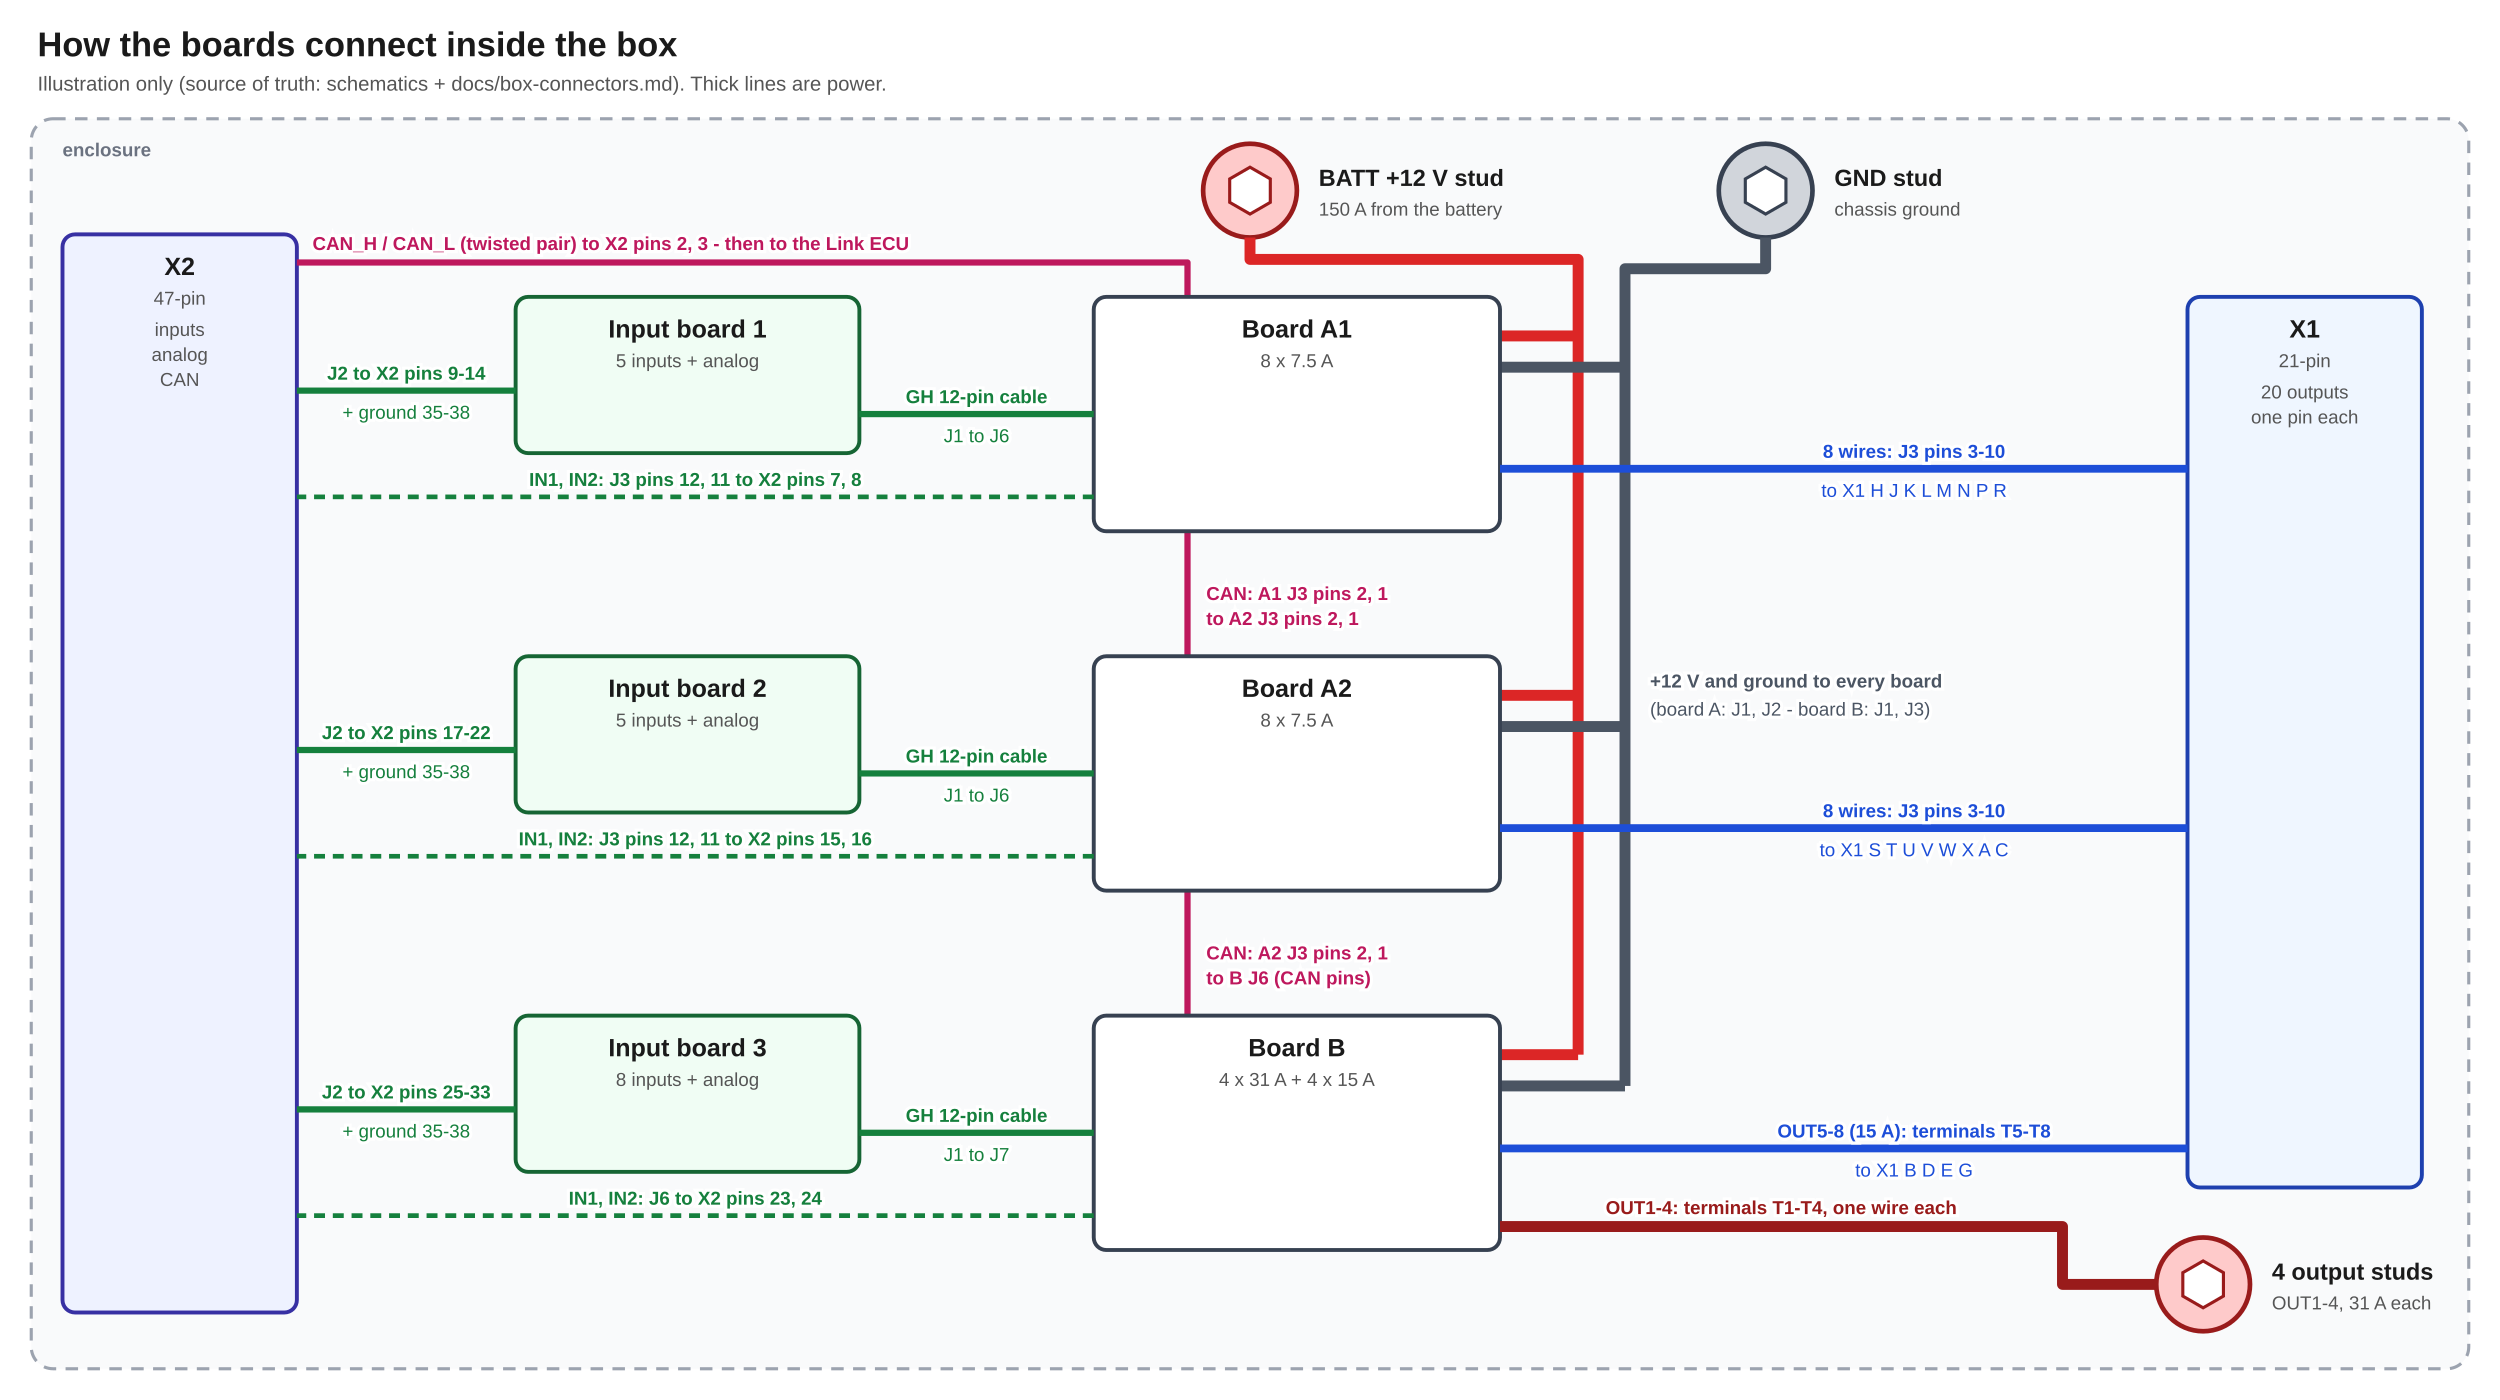
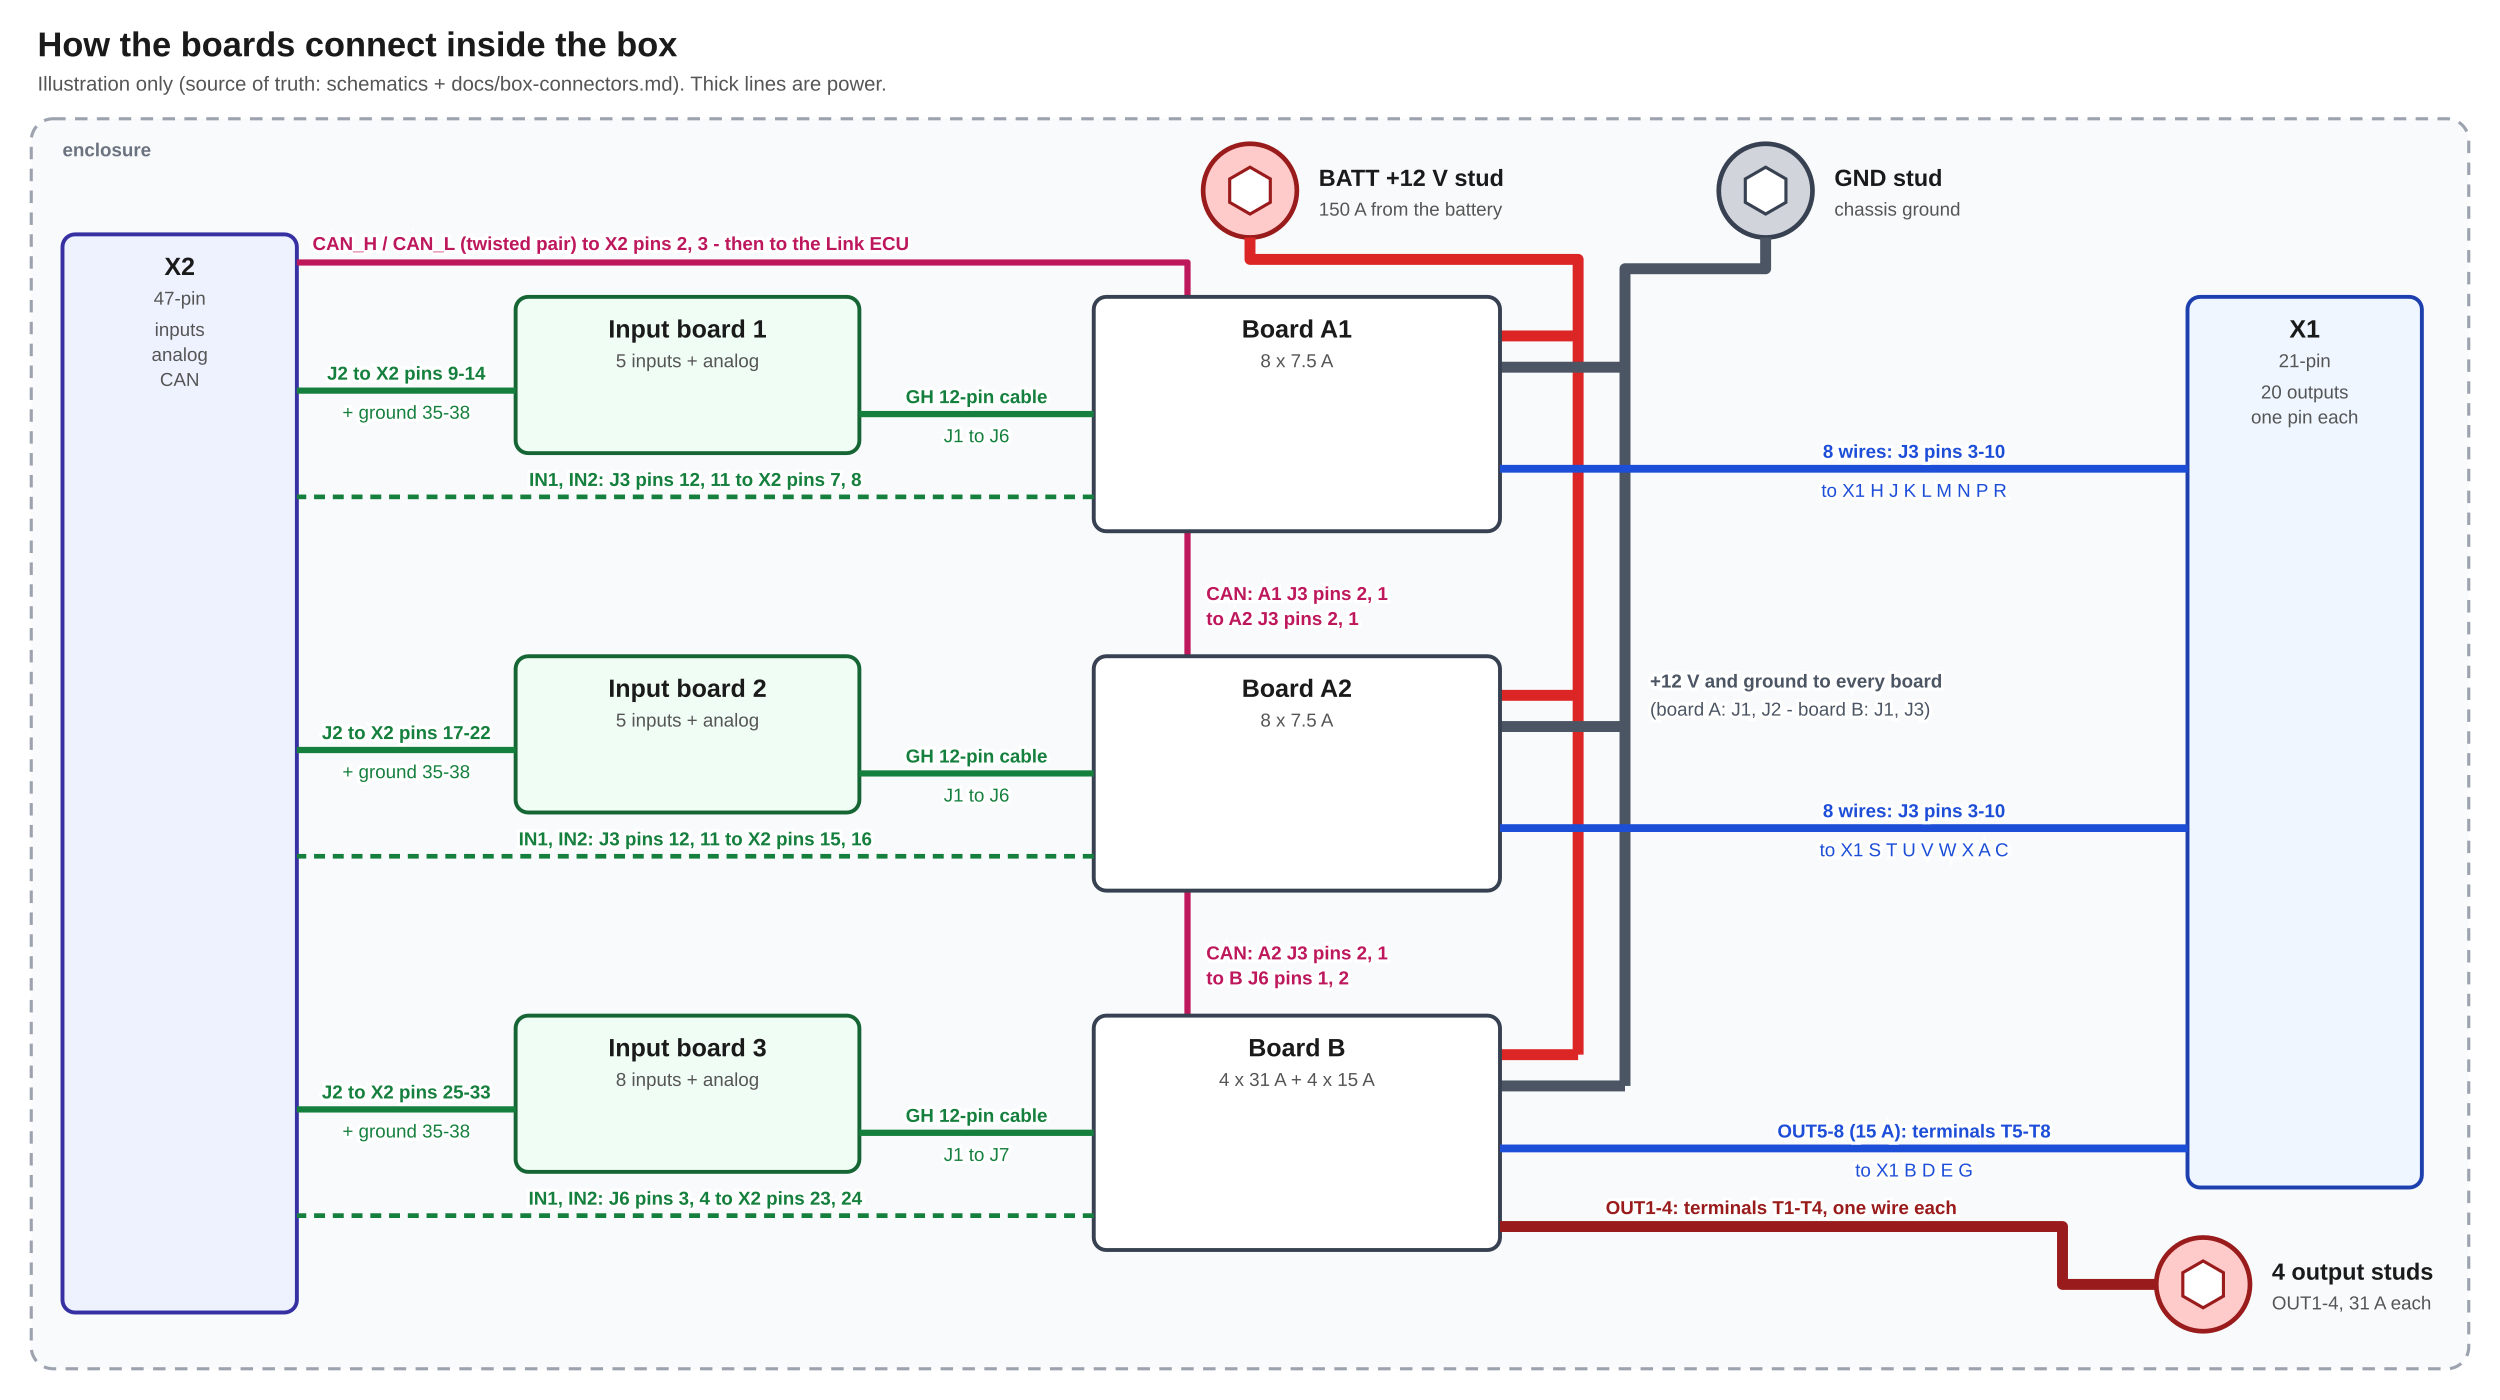
<svg xmlns="http://www.w3.org/2000/svg" viewBox="0 0 1600 896" font-family="Segoe UI, Arial, sans-serif">
  <rect width="1600" height="896" fill="#fff" />
  <text x="24" y="36" font-size="22" font-weight="700" fill="#1a1a1a" text-anchor="start">How the boards connect inside the box</text>
  <text x="24" y="58" font-size="13" font-weight="400" fill="#555" text-anchor="start">Illustration only (source of truth: schematics + docs/box-connectors.md). Thick lines are power.</text>
  <rect x="20" y="76" width="1560" height="800" rx="14" fill="#f9fafb" stroke="#9ca3af" stroke-width="2" stroke-dasharray="8 6" />
  <text x="40" y="100" font-size="12" font-weight="600" fill="#6b7280" text-anchor="start">enclosure</text>
  <circle cx="800" cy="122" r="30" fill="#fecaca" stroke="#991b1b" stroke-width="3" />
  <polygon points="787,114.5 800,107 813,114.5 813,129.5 800,137 787,129.5" fill="#fff" stroke="#991b1b" stroke-width="2" />
  <text x="844" y="119" font-size="15" font-weight="700" fill="#1a1a1a" text-anchor="start">BATT +12 V stud</text>
  <text x="844" y="138" font-size="12" font-weight="400" fill="#555" text-anchor="start">150 A from the battery</text>
  <circle cx="1130" cy="122" r="30" fill="#d1d5db" stroke="#374151" stroke-width="3" />
  <polygon points="1117,114.5 1130,107 1143,114.5 1143,129.5 1130,137 1117,129.5" fill="#fff" stroke="#374151" stroke-width="2" />
  <text x="1174" y="119" font-size="15" font-weight="700" fill="#1a1a1a" text-anchor="start">GND stud</text>
  <text x="1174" y="138" font-size="12" font-weight="400" fill="#555" text-anchor="start">chassis ground</text>
  <path d="M800 152 L800 166 L1010 166 L1010 675" fill="none" stroke="#dc2626" stroke-width="7" stroke-linejoin="round" />
  <path d="M1130 152 L1130 172 L1040 172 L1040 695" fill="none" stroke="#4b5563" stroke-width="7" stroke-linejoin="round" />
  <path d="M1010 215 L960 215" fill="none" stroke="#dc2626" stroke-width="7" stroke-linejoin="round" />
  <path d="M1040 235 L960 235" fill="none" stroke="#4b5563" stroke-width="7" stroke-linejoin="round" />
  <path d="M1010 445 L960 445" fill="none" stroke="#dc2626" stroke-width="7" stroke-linejoin="round" />
  <path d="M1040 465 L960 465" fill="none" stroke="#4b5563" stroke-width="7" stroke-linejoin="round" />
  <path d="M1010 675 L960 675" fill="none" stroke="#dc2626" stroke-width="7" stroke-linejoin="round" />
  <path d="M1040 695 L960 695" fill="none" stroke="#4b5563" stroke-width="7" stroke-linejoin="round" />
  <text x="1056" y="440" font-size="12" font-weight="600" fill="#4b5563" text-anchor="start" stroke="#fff" stroke-width="4" paint-order="stroke">+12 V and ground to every board</text>
  <text x="1056" y="458" font-size="12" font-weight="400" fill="#4b5563" text-anchor="start" stroke="#fff" stroke-width="4" paint-order="stroke">(board A: J1, J2 - board B: J1, J3)</text>
  <rect x="40" y="150" width="150" height="690" rx="8" fill="#eef2ff" stroke="#3730a3" stroke-width="2.5" />
  <text x="115.0" y="176" font-size="16" font-weight="700" fill="#1a1a1a" text-anchor="middle">X2</text>
  <text x="115.0" y="195" font-size="12" font-weight="400" fill="#555" text-anchor="middle">47-pin</text>
  <text x="115" y="215" font-size="12" font-weight="400" fill="#555" text-anchor="middle">inputs</text>
  <text x="115" y="231" font-size="12" font-weight="400" fill="#555" text-anchor="middle">analog</text>
  <text x="115" y="247" font-size="12" font-weight="400" fill="#555" text-anchor="middle">CAN</text>
  <path d="M190 168 L760 168 L760 190" fill="none" stroke="#be185d" stroke-width="4" stroke-linejoin="round" />
  <path d="M760 340 L760 420" fill="none" stroke="#be185d" stroke-width="4" stroke-linejoin="round" />
  <path d="M760 570 L760 650" fill="none" stroke="#be185d" stroke-width="4" stroke-linejoin="round" />
  <text x="200" y="160" font-size="12" font-weight="600" fill="#be185d" text-anchor="start" stroke="#fff" stroke-width="4" paint-order="stroke">CAN_H / CAN_L (twisted pair) to X2 pins 2, 3 - then to the Link ECU</text>
  <text x="772" y="384" font-size="12" font-weight="600" fill="#be185d" text-anchor="start" stroke="#fff" stroke-width="4" paint-order="stroke">CAN: A1 J3 pins 2, 1</text>
  <text x="772" y="400" font-size="12" font-weight="600" fill="#be185d" text-anchor="start" stroke="#fff" stroke-width="4" paint-order="stroke">to A2 J3 pins 2, 1</text>
  <text x="772" y="614" font-size="12" font-weight="600" fill="#be185d" text-anchor="start" stroke="#fff" stroke-width="4" paint-order="stroke">CAN: A2 J3 pins 2, 1</text>
-   <text x="772" y="630" font-size="12" font-weight="600" fill="#be185d" text-anchor="start" stroke="#fff" stroke-width="4" paint-order="stroke">to B J6 (CAN pins)</text>
+   <text x="772" y="630" font-size="12" font-weight="600" fill="#be185d" text-anchor="start" stroke="#fff" stroke-width="4" paint-order="stroke">to B J6 pins 1, 2</text>
  <rect x="700" y="190" width="260" height="150" rx="8" fill="#ffffff" stroke="#374151" stroke-width="2.5" />
  <text x="830.0" y="216" font-size="16" font-weight="700" fill="#1a1a1a" text-anchor="middle">Board A1</text>
  <text x="830.0" y="235" font-size="12" font-weight="400" fill="#555" text-anchor="middle">8 x 7.5 A</text>
  <rect x="330" y="190" width="220" height="100" rx="8" fill="#f0fdf4" stroke="#166534" stroke-width="2.5" />
  <text x="440.0" y="216" font-size="16" font-weight="700" fill="#1a1a1a" text-anchor="middle">Input board 1</text>
  <text x="440.0" y="235" font-size="12" font-weight="400" fill="#555" text-anchor="middle">5 inputs + analog</text>
  <path d="M550 265 L700 265" fill="none" stroke="#15803d" stroke-width="4" stroke-linejoin="round" />
  <text x="625.0" y="258" font-size="12" font-weight="600" fill="#15803d" text-anchor="middle" stroke="#fff" stroke-width="4" paint-order="stroke">GH 12-pin cable</text>
  <text x="625.0" y="283" font-size="12" font-weight="400" fill="#15803d" text-anchor="middle" stroke="#fff" stroke-width="4" paint-order="stroke">J1 to J6</text>
  <path d="M330 250 L190 250" fill="none" stroke="#15803d" stroke-width="4" stroke-linejoin="round" />
  <text x="260" y="243" font-size="12" font-weight="600" fill="#15803d" text-anchor="middle" stroke="#fff" stroke-width="4" paint-order="stroke">J2 to X2 pins 9-14</text>
  <text x="260" y="268" font-size="12" font-weight="400" fill="#15803d" text-anchor="middle" stroke="#fff" stroke-width="4" paint-order="stroke">+ ground 35-38</text>
  <path d="M700 318 L190 318" fill="none" stroke="#15803d" stroke-width="3" stroke-linejoin="round" stroke-dasharray="7 5" />
  <text x="445" y="311" font-size="12" font-weight="600" fill="#15803d" text-anchor="middle" stroke="#fff" stroke-width="4" paint-order="stroke">IN1, IN2: J3 pins 12, 11 to X2 pins 7, 8</text>
  <rect x="700" y="420" width="260" height="150" rx="8" fill="#ffffff" stroke="#374151" stroke-width="2.5" />
  <text x="830.0" y="446" font-size="16" font-weight="700" fill="#1a1a1a" text-anchor="middle">Board A2</text>
  <text x="830.0" y="465" font-size="12" font-weight="400" fill="#555" text-anchor="middle">8 x 7.5 A</text>
  <rect x="330" y="420" width="220" height="100" rx="8" fill="#f0fdf4" stroke="#166534" stroke-width="2.5" />
  <text x="440.0" y="446" font-size="16" font-weight="700" fill="#1a1a1a" text-anchor="middle">Input board 2</text>
  <text x="440.0" y="465" font-size="12" font-weight="400" fill="#555" text-anchor="middle">5 inputs + analog</text>
  <path d="M550 495 L700 495" fill="none" stroke="#15803d" stroke-width="4" stroke-linejoin="round" />
  <text x="625.0" y="488" font-size="12" font-weight="600" fill="#15803d" text-anchor="middle" stroke="#fff" stroke-width="4" paint-order="stroke">GH 12-pin cable</text>
  <text x="625.0" y="513" font-size="12" font-weight="400" fill="#15803d" text-anchor="middle" stroke="#fff" stroke-width="4" paint-order="stroke">J1 to J6</text>
  <path d="M330 480 L190 480" fill="none" stroke="#15803d" stroke-width="4" stroke-linejoin="round" />
  <text x="260" y="473" font-size="12" font-weight="600" fill="#15803d" text-anchor="middle" stroke="#fff" stroke-width="4" paint-order="stroke">J2 to X2 pins 17-22</text>
  <text x="260" y="498" font-size="12" font-weight="400" fill="#15803d" text-anchor="middle" stroke="#fff" stroke-width="4" paint-order="stroke">+ ground 35-38</text>
  <path d="M700 548 L190 548" fill="none" stroke="#15803d" stroke-width="3" stroke-linejoin="round" stroke-dasharray="7 5" />
  <text x="445" y="541" font-size="12" font-weight="600" fill="#15803d" text-anchor="middle" stroke="#fff" stroke-width="4" paint-order="stroke">IN1, IN2: J3 pins 12, 11 to X2 pins 15, 16</text>
  <rect x="700" y="650" width="260" height="150" rx="8" fill="#ffffff" stroke="#374151" stroke-width="2.5" />
  <text x="830.0" y="676" font-size="16" font-weight="700" fill="#1a1a1a" text-anchor="middle">Board B</text>
  <text x="830.0" y="695" font-size="12" font-weight="400" fill="#555" text-anchor="middle">4 x 31 A + 4 x 15 A</text>
  <rect x="330" y="650" width="220" height="100" rx="8" fill="#f0fdf4" stroke="#166534" stroke-width="2.5" />
  <text x="440.0" y="676" font-size="16" font-weight="700" fill="#1a1a1a" text-anchor="middle">Input board 3</text>
  <text x="440.0" y="695" font-size="12" font-weight="400" fill="#555" text-anchor="middle">8 inputs + analog</text>
  <path d="M550 725 L700 725" fill="none" stroke="#15803d" stroke-width="4" stroke-linejoin="round" />
  <text x="625.0" y="718" font-size="12" font-weight="600" fill="#15803d" text-anchor="middle" stroke="#fff" stroke-width="4" paint-order="stroke">GH 12-pin cable</text>
  <text x="625.0" y="743" font-size="12" font-weight="400" fill="#15803d" text-anchor="middle" stroke="#fff" stroke-width="4" paint-order="stroke">J1 to J7</text>
  <path d="M330 710 L190 710" fill="none" stroke="#15803d" stroke-width="4" stroke-linejoin="round" />
  <text x="260" y="703" font-size="12" font-weight="600" fill="#15803d" text-anchor="middle" stroke="#fff" stroke-width="4" paint-order="stroke">J2 to X2 pins 25-33</text>
  <text x="260" y="728" font-size="12" font-weight="400" fill="#15803d" text-anchor="middle" stroke="#fff" stroke-width="4" paint-order="stroke">+ ground 35-38</text>
  <path d="M700 778 L190 778" fill="none" stroke="#15803d" stroke-width="3" stroke-linejoin="round" stroke-dasharray="7 5" />
-   <text x="445" y="771" font-size="12" font-weight="600" fill="#15803d" text-anchor="middle" stroke="#fff" stroke-width="4" paint-order="stroke">IN1, IN2: J6 to X2 pins 23, 24</text>
+   <text x="445" y="771" font-size="12" font-weight="600" fill="#15803d" text-anchor="middle" stroke="#fff" stroke-width="4" paint-order="stroke">IN1, IN2: J6 pins 3, 4 to X2 pins 23, 24</text>
  <rect x="1400" y="190" width="150" height="570" rx="8" fill="#eff6ff" stroke="#1e40af" stroke-width="2.5" />
  <text x="1475.0" y="216" font-size="16" font-weight="700" fill="#1a1a1a" text-anchor="middle">X1</text>
  <text x="1475.0" y="235" font-size="12" font-weight="400" fill="#555" text-anchor="middle">21-pin</text>
  <text x="1475" y="255" font-size="12" font-weight="400" fill="#555" text-anchor="middle">20 outputs</text>
  <text x="1475" y="271" font-size="12" font-weight="400" fill="#555" text-anchor="middle">one pin each</text>
  <path d="M960 300 L1400 300" fill="none" stroke="#1d4ed8" stroke-width="5" stroke-linejoin="round" />
  <text x="1225" y="293" font-size="12" font-weight="600" fill="#1d4ed8" text-anchor="middle" stroke="#fff" stroke-width="4" paint-order="stroke">8 wires: J3 pins 3-10</text>
  <text x="1225" y="318" font-size="12" font-weight="400" fill="#1d4ed8" text-anchor="middle" stroke="#fff" stroke-width="4" paint-order="stroke">to X1  H J K L M N P R</text>
  <path d="M960 530 L1400 530" fill="none" stroke="#1d4ed8" stroke-width="5" stroke-linejoin="round" />
  <text x="1225" y="523" font-size="12" font-weight="600" fill="#1d4ed8" text-anchor="middle" stroke="#fff" stroke-width="4" paint-order="stroke">8 wires: J3 pins 3-10</text>
  <text x="1225" y="548" font-size="12" font-weight="400" fill="#1d4ed8" text-anchor="middle" stroke="#fff" stroke-width="4" paint-order="stroke">to X1  S T U V W X A C</text>
  <path d="M960 735 L1400 735" fill="none" stroke="#1d4ed8" stroke-width="5" stroke-linejoin="round" />
  <text x="1225" y="728" font-size="12" font-weight="600" fill="#1d4ed8" text-anchor="middle" stroke="#fff" stroke-width="4" paint-order="stroke">OUT5-8 (15 A): terminals T5-T8</text>
  <text x="1225" y="753" font-size="12" font-weight="400" fill="#1d4ed8" text-anchor="middle" stroke="#fff" stroke-width="4" paint-order="stroke">to X1  B D E G</text>
  <path d="M960 785 L1320 785 L1320 822 L1380 822" fill="none" stroke="#991b1b" stroke-width="7" stroke-linejoin="round" />
  <circle cx="1410" cy="822" r="30" fill="#fecaca" stroke="#991b1b" stroke-width="3" />
  <polygon points="1397,814.5 1410,807 1423,814.5 1423,829.5 1410,837 1397,829.5" fill="#fff" stroke="#991b1b" stroke-width="2" />
  <text x="1454" y="819" font-size="15" font-weight="700" fill="#1a1a1a" text-anchor="start">4 output studs</text>
  <text x="1454" y="838" font-size="12" font-weight="400" fill="#555" text-anchor="start">OUT1-4, 31 A each</text>
  <text x="1140" y="777" font-size="12" font-weight="600" fill="#991b1b" text-anchor="middle" stroke="#fff" stroke-width="4" paint-order="stroke">OUT1-4: terminals T1-T4, one wire each</text>
</svg>
